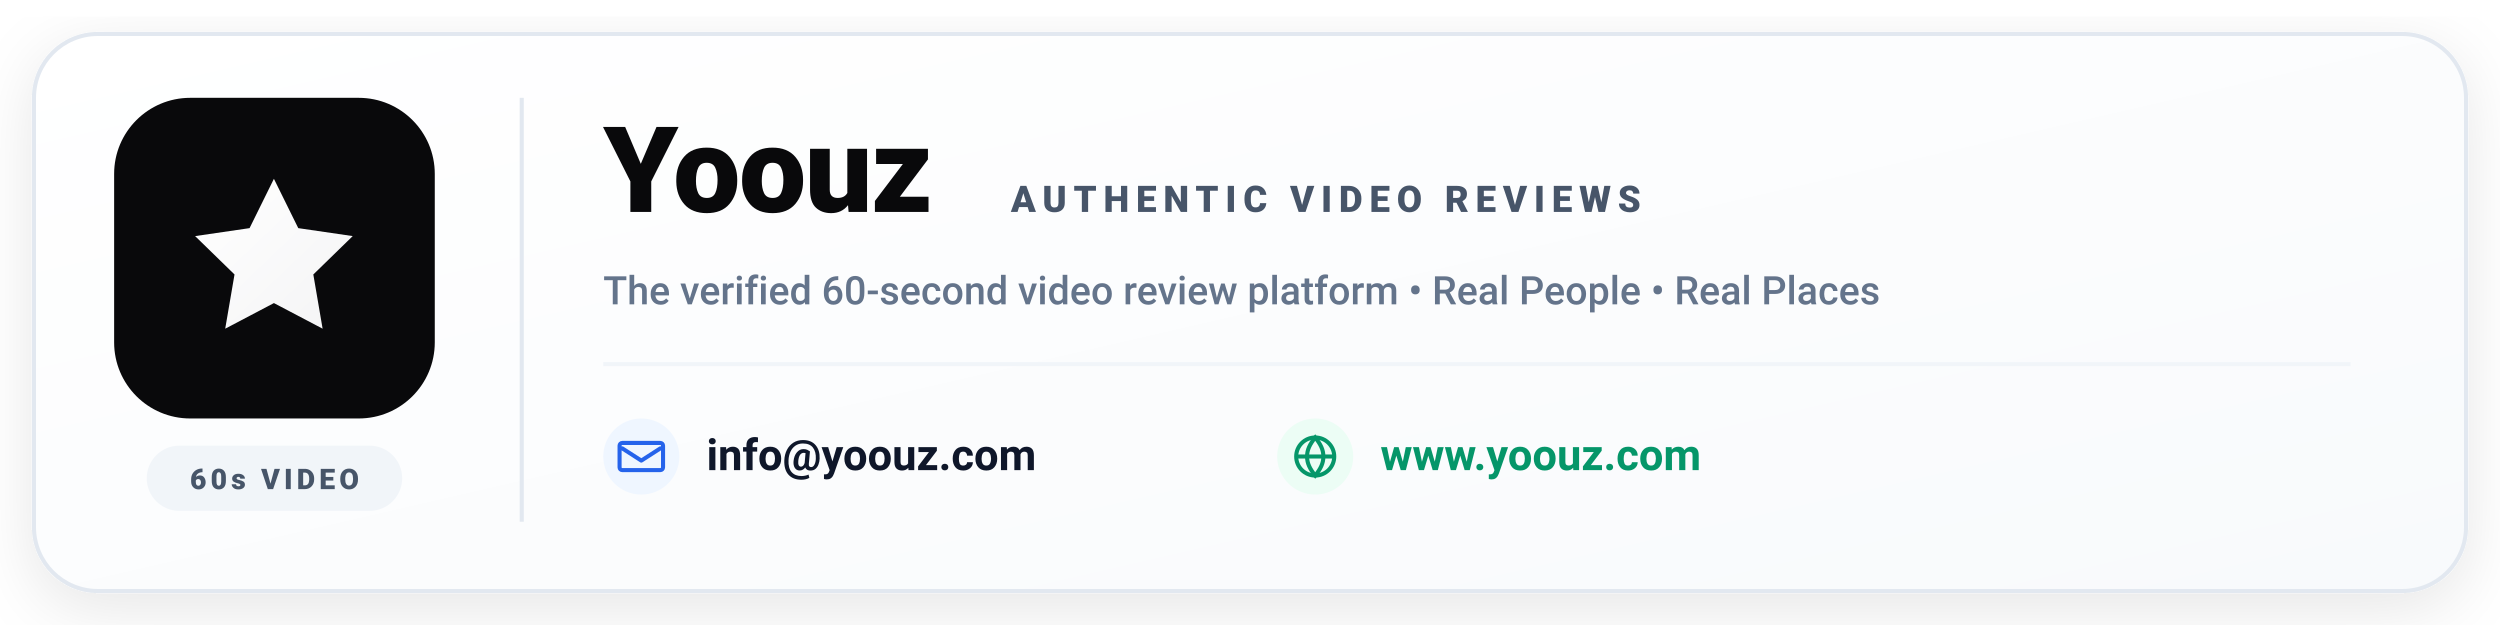
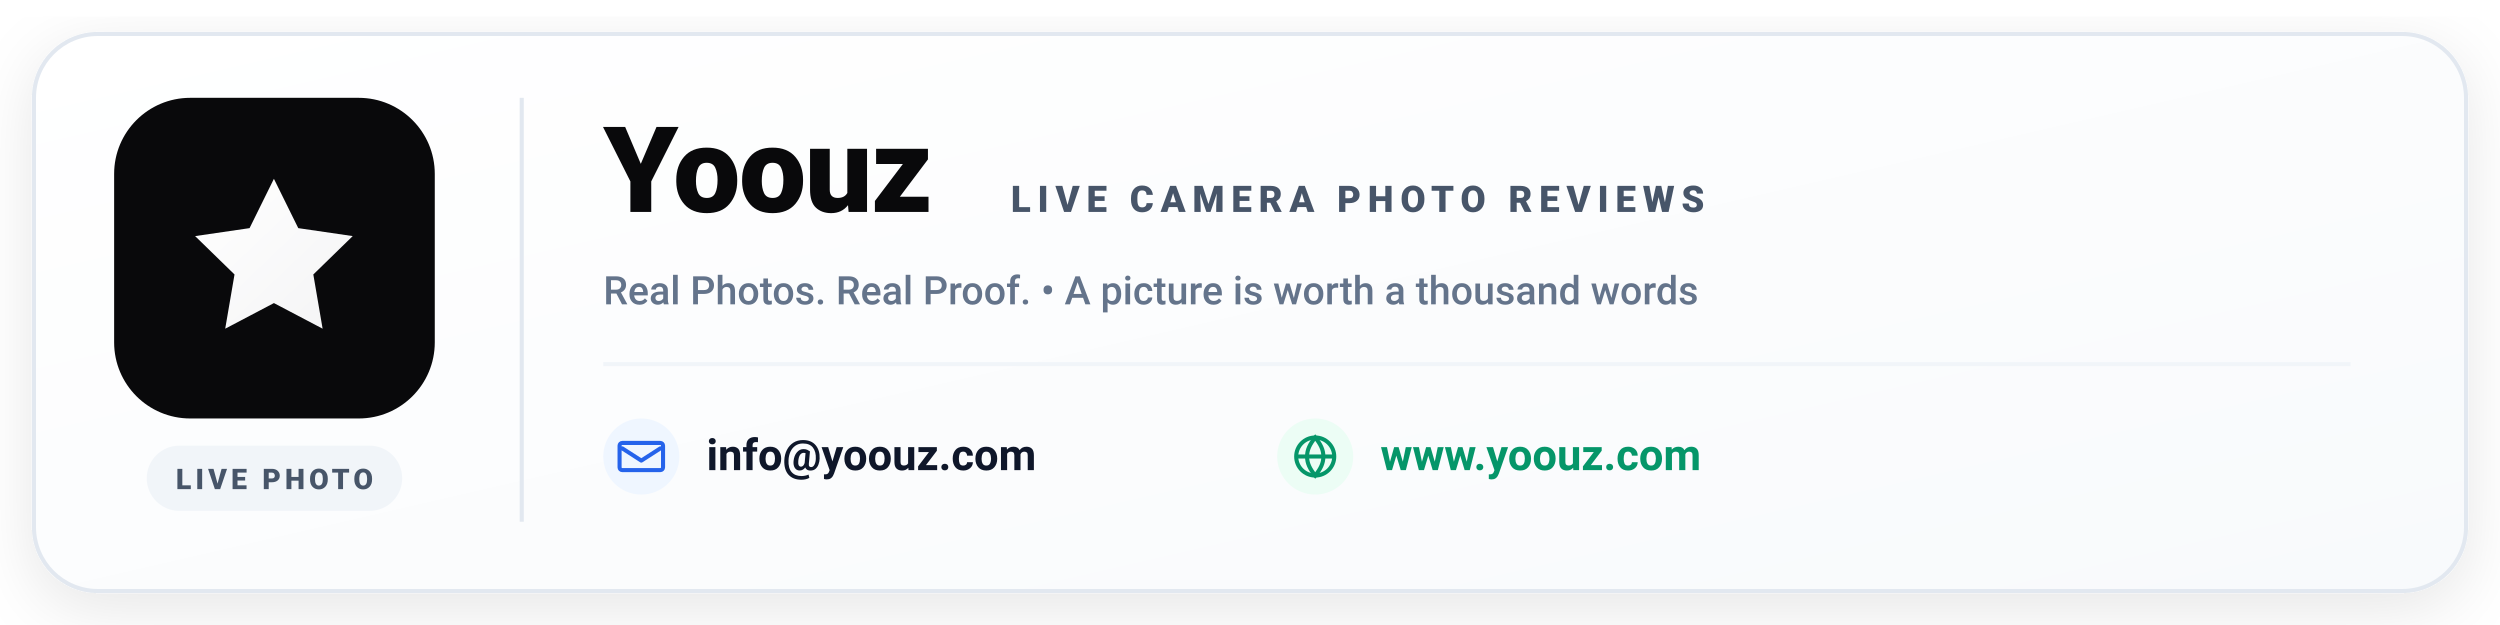
<svg xmlns="http://www.w3.org/2000/svg" width="920" height="230" viewBox="0 0 920 230" fill="none">
  <defs>
    <linearGradient id="cardBgLight" x1="0%" y1="0%" x2="100%" y2="100%">
      <stop offset="0%" stop-color="#ffffff" />
      <stop offset="100%" stop-color="#f8fafc" />
    </linearGradient>
    <linearGradient id="starGradLight" x1="0%" y1="0%" x2="100%" y2="100%">
      <stop offset="0%" stop-color="#ffffff" />
      <stop offset="100%" stop-color="#f4f4f5" />
    </linearGradient>
    <filter id="cardShadowLight" x="-5%" y="-10%" width="110%" height="125%">
      <feDropShadow dx="0" dy="6" stdDeviation="12" flood-color="#000000" flood-opacity="0.1" />
    </filter>
  </defs>
  <g filter="url(#cardShadowLight)">
    <rect x="12" y="12" width="896" height="206" rx="24" fill="url(#cardBgLight)" />
    <rect x="12.5" y="12.5" width="895" height="205" rx="23.5" stroke="#e2e8f0" stroke-width="1.5" />
  </g>
  <g transform="translate(42, 36)">
    <rect width="118" height="118" rx="28" fill="#09090b" />
    <g transform="translate(24, 24) scale(2.9)">
      <path d="M12 2l3.09 6.26L22 9.27l-5 4.87 1.18 6.88L12 17.77l-6.18 3.25L7 14.14 2 9.27l6.91-1.01L12 2z" fill="url(#starGradLight)" />
    </g>
    <rect x="12" y="128" width="94" height="24" rx="12" fill="#f1f5f9" />
-     <text x="59" y="144" font-family="-apple-system, BlinkMacSystemFont, 'Segoe UI', Roboto, sans-serif" font-size="10.5" font-weight="800" fill="#475569" text-anchor="middle" letter-spacing="1.5px">60s VIDEO</text>
+     <text x="59" y="144" font-family="-apple-system, BlinkMacSystemFont, 'Segoe UI', Roboto, sans-serif" font-size="10.5" font-weight="800" fill="#475569" text-anchor="middle" letter-spacing="1.5px">LIVE PHOTO</text>
  </g>
  <line x1="192" y1="36" x2="192" y2="192" stroke="#e2e8f0" stroke-width="1.5" />
  <text x="222" y="78" font-family="-apple-system, BlinkMacSystemFont, 'Segoe UI', Roboto, sans-serif" font-size="44" font-weight="800" letter-spacing="-0.5px" fill="#09090b">Yoouz</text>
-   <text x="372" y="78" font-family="-apple-system, BlinkMacSystemFont, 'Segoe UI', Roboto, sans-serif" font-size="13.5" font-weight="800" letter-spacing="2.5px" fill="#475569">AUTHENTIC VIDEO REVIEWS</text>
-   <text x="222" y="112" font-family="-apple-system, BlinkMacSystemFont, 'Segoe UI', Roboto, sans-serif" font-size="14.5" font-weight="500" fill="#64748b">The verified 60-second video review platform • Real People • Real Places</text>
+   <text x="372" y="78" font-family="-apple-system, BlinkMacSystemFont, 'Segoe UI', Roboto, sans-serif" font-size="13.5" font-weight="800" letter-spacing="2.5px" fill="#475569">LIVE CAMERA PHOTO REVIEWS</text>
+   <text x="222" y="112" font-family="-apple-system, BlinkMacSystemFont, 'Segoe UI', Roboto, sans-serif" font-size="14.5" font-weight="500" fill="#64748b">Real Photos. Real Proof. • A picture is worth a thousand words</text>
  <line x1="222" y1="134" x2="865" y2="134" stroke="#f1f5f9" stroke-width="1.5" />
  <g transform="translate(222, 154)">
    <circle cx="14" cy="14" r="14" fill="#eff6ff" />
    <path d="M7 9h14a1 1 0 0 1 1 1v8a1 1 0 0 1-1 1H7a1 1 0 0 1-1-1v-8a1 1 0 0 1 1-1zm0 2l7 4.5 7-4.5" stroke="#2563eb" stroke-width="1.5" fill="none" stroke-linecap="round" stroke-linejoin="round" />
    <text x="38" y="19" font-family="-apple-system, BlinkMacSystemFont, 'Segoe UI', Roboto, sans-serif" font-size="16" font-weight="700" fill="#0f172a">info@yoouz.com</text>
  </g>
  <g transform="translate(470, 154)">
    <circle cx="14" cy="14" r="14" fill="#ecfdf5" />
    <circle cx="14" cy="14" r="7" stroke="#059669" stroke-width="1.5" fill="none" />
    <path d="M7 14h14M14 7c2 2.5 3 4.5 3 7s-1 4.5-3 7c-2-2.5-3-4.5-3-7s1-4.5 3-7z" stroke="#059669" stroke-width="1.5" fill="none" />
    <text x="38" y="19" font-family="-apple-system, BlinkMacSystemFont, 'Segoe UI', Roboto, sans-serif" font-size="16" font-weight="700" fill="#059669">www.yoouz.com</text>
  </g>
</svg>
